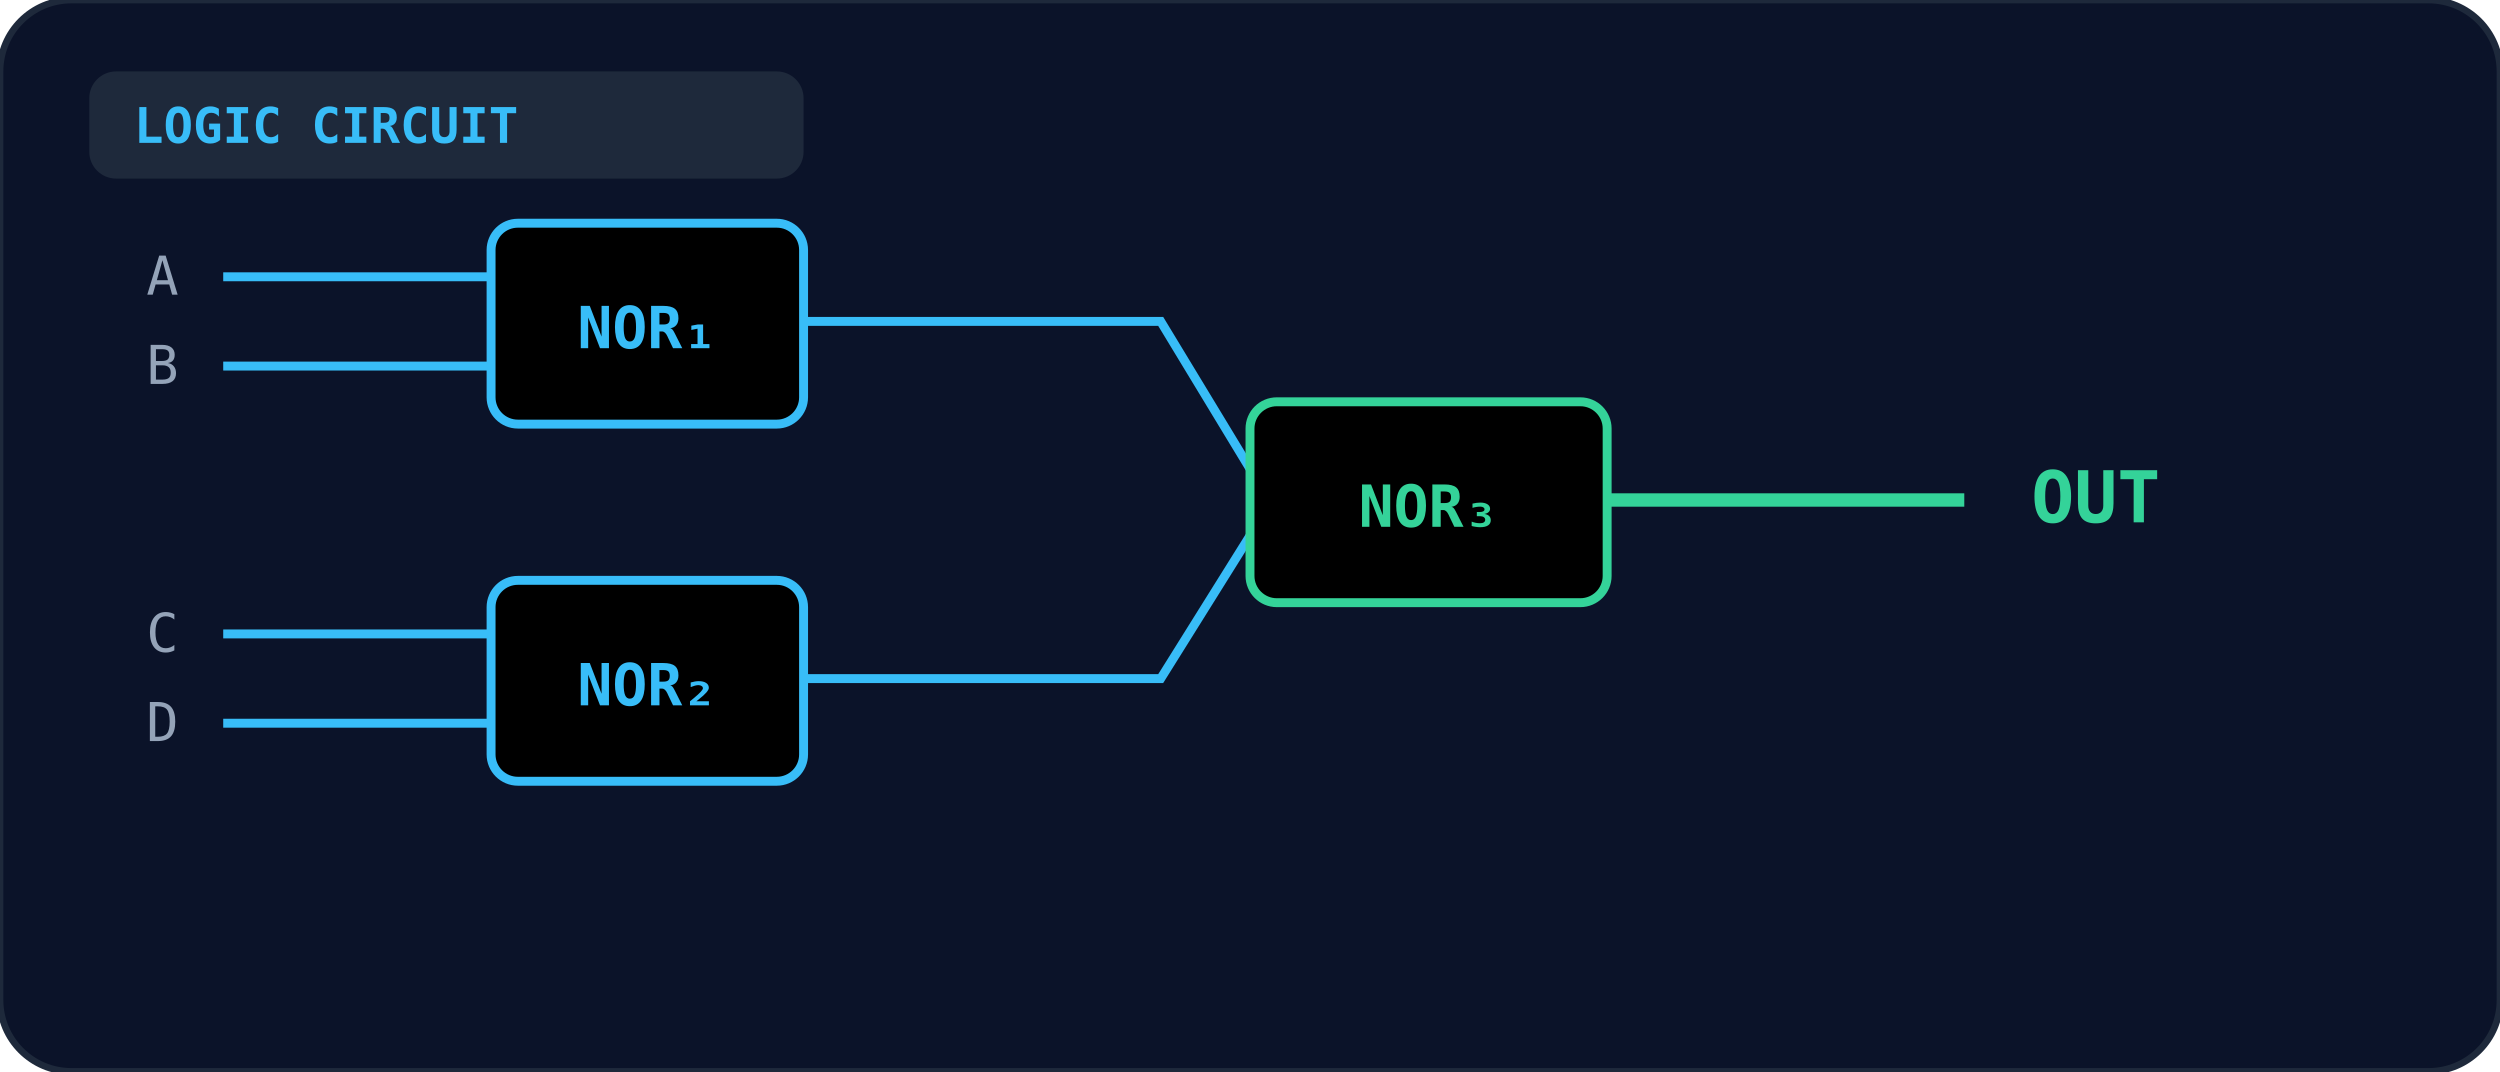
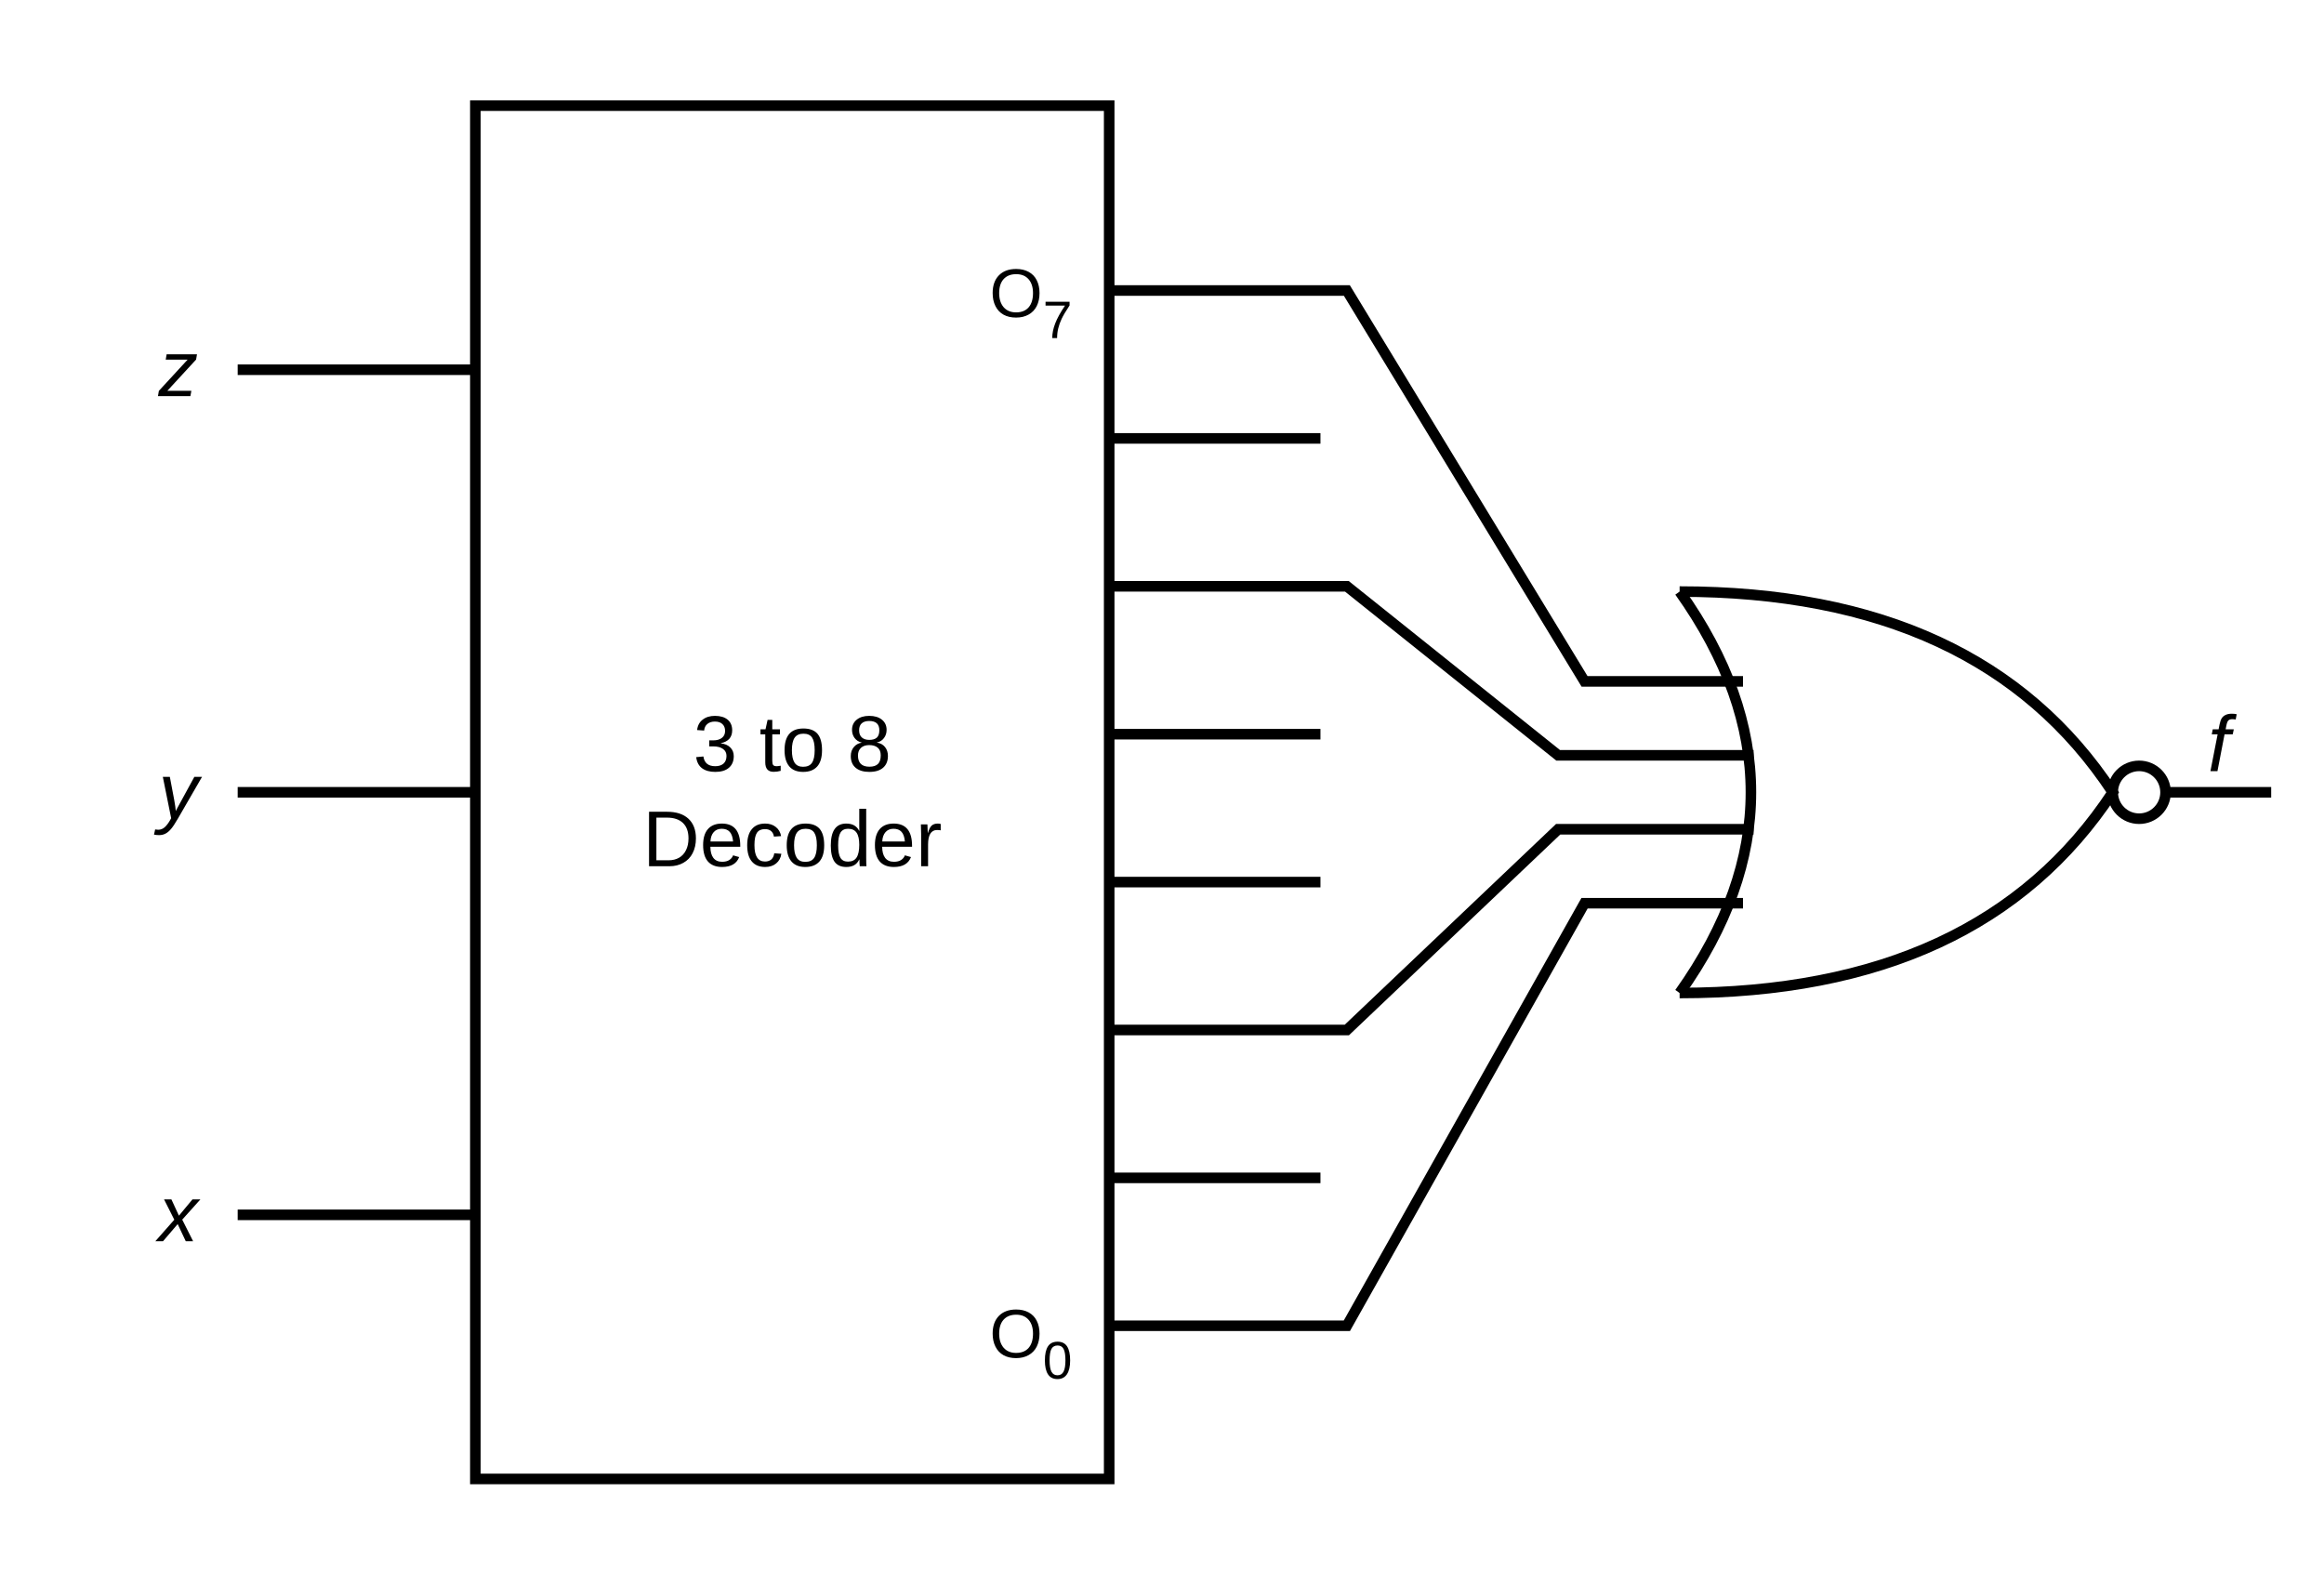
- <svg xmlns="http://www.w3.org/2000/svg" viewBox="0 0 560 240" width="100%" height="100%">
-   <defs>
-     <linearGradient id="gate-grad-it-2008-it-9" x1="0" y1="0" x2="1" y2="1">
-       <stop offset="0%" stopColor="#1e293b" />
-       <stop offset="100%" stopColor="#0f172a" />
-     </linearGradient>
-   </defs>
-   <rect width="100%" height="100%" rx="16" fill="#0b1329" stroke="#1e293b" stroke-width="1.5" />
-   <rect x="20" y="16" width="160" height="24" rx="6" fill="#1e293b" />
-   <text x="30" y="32" fill="#38bdf8" font-size="11" font-weight="bold" font-family="monospace">LOGIC CIRCUIT</text>
-   <rect x="110" y="50" width="70" height="45" rx="6" fill="url(#gate-grad-it-2008-it-9)" stroke="#38bdf8" stroke-width="2" />
-   <text x="145" y="78" text-anchor="middle" fill="#38bdf8" font-size="13" font-weight="bold" font-family="monospace">NOR₁</text>
-   <line x1="50" y1="62" x2="110" y2="62" stroke="#38bdf8" stroke-width="2" />
-   <line x1="50" y1="82" x2="110" y2="82" stroke="#38bdf8" stroke-width="2" />
-   <text x="40" y="66" text-anchor="end" fill="#94a3b8" font-size="12" font-family="monospace">A</text>
-   <text x="40" y="86" text-anchor="end" fill="#94a3b8" font-size="12" font-family="monospace">B</text>
-   <rect x="110" y="130" width="70" height="45" rx="6" fill="url(#gate-grad-it-2008-it-9)" stroke="#38bdf8" stroke-width="2" />
-   <text x="145" y="158" text-anchor="middle" fill="#38bdf8" font-size="13" font-weight="bold" font-family="monospace">NOR₂</text>
-   <line x1="50" y1="142" x2="110" y2="142" stroke="#38bdf8" stroke-width="2" />
-   <line x1="50" y1="162" x2="110" y2="162" stroke="#38bdf8" stroke-width="2" />
-   <text x="40" y="146" text-anchor="end" fill="#94a3b8" font-size="12" font-family="monospace">C</text>
-   <text x="40" y="166" text-anchor="end" fill="#94a3b8" font-size="12" font-family="monospace">D</text>
-   <path d="M 180 72 L 260 72 L 280 105" fill="none" stroke="#38bdf8" stroke-width="2" />
-   <path d="M 180 152 L 260 152 L 280 120" fill="none" stroke="#38bdf8" stroke-width="2" />
-   <rect x="280" y="90" width="80" height="45" rx="6" fill="url(#gate-grad-it-2008-it-9)" stroke="#34d399" stroke-width="2" />
-   <text x="320" y="118" text-anchor="middle" fill="#34d399" font-size="13" font-weight="bold" font-family="monospace">NOR₃</text>
-   <line x1="360" y1="112" x2="440" y2="112" stroke="#34d399" stroke-width="3" />
-   <text x="455" y="117" fill="#34d399" font-size="16" font-weight="bold" font-family="monospace">OUT</text>
+ <svg xmlns="http://www.w3.org/2000/svg" viewBox="0 0 440 300" fill="none" stroke="currentColor" font-family="Arial, Helvetica, sans-serif">
+   <rect x="90" y="20" width="120" height="260" stroke-width="2" />
+   <g fill="currentColor" stroke="none" font-size="15">
+     <text x="150" y="146" text-anchor="middle">3 to 8</text>
+     <text x="150" y="164" text-anchor="middle">Decoder</text>
+     <text x="30" y="75" font-style="italic">z</text>
+     <text x="30" y="155" font-style="italic">y</text>
+     <text x="30" y="235" font-style="italic">x</text>
+     <text x="203" y="60" text-anchor="end" font-size="13">O<tspan font-size="10" dy="4">7</tspan>
+     </text>
+     <text x="203" y="257" text-anchor="end" font-size="13">O<tspan font-size="10" dy="4">0</tspan>
+     </text>
+     <text x="418" y="146" font-style="italic">f</text>
+   </g>
+   <g stroke-width="2">
+     <line x1="45" y1="70" x2="90" y2="70" />
+     <line x1="45" y1="150" x2="90" y2="150" />
+     <line x1="45" y1="230" x2="90" y2="230" />
+     <polyline points="210,55 255,55 300,129 330,129" />
+     <line x1="210" y1="83" x2="250" y2="83" />
+     <polyline points="210,111 255,111 295,143 332,143" />
+     <line x1="210" y1="139" x2="250" y2="139" />
+     <line x1="210" y1="167" x2="250" y2="167" />
+     <polyline points="210,195 255,195 295,157 332,157" />
+     <line x1="210" y1="223" x2="250" y2="223" />
+     <polyline points="210,251 255,251 300,171 330,171" />
+     <path d="M 318 112 Q 345 150 318 188" />
+     <path d="M 318 112 Q 375 112 400 150 Q 375 188 318 188" />
+     <circle cx="405" cy="150" r="5" />
+     <line x1="410" y1="150" x2="430" y2="150" />
+   </g>
</svg>
